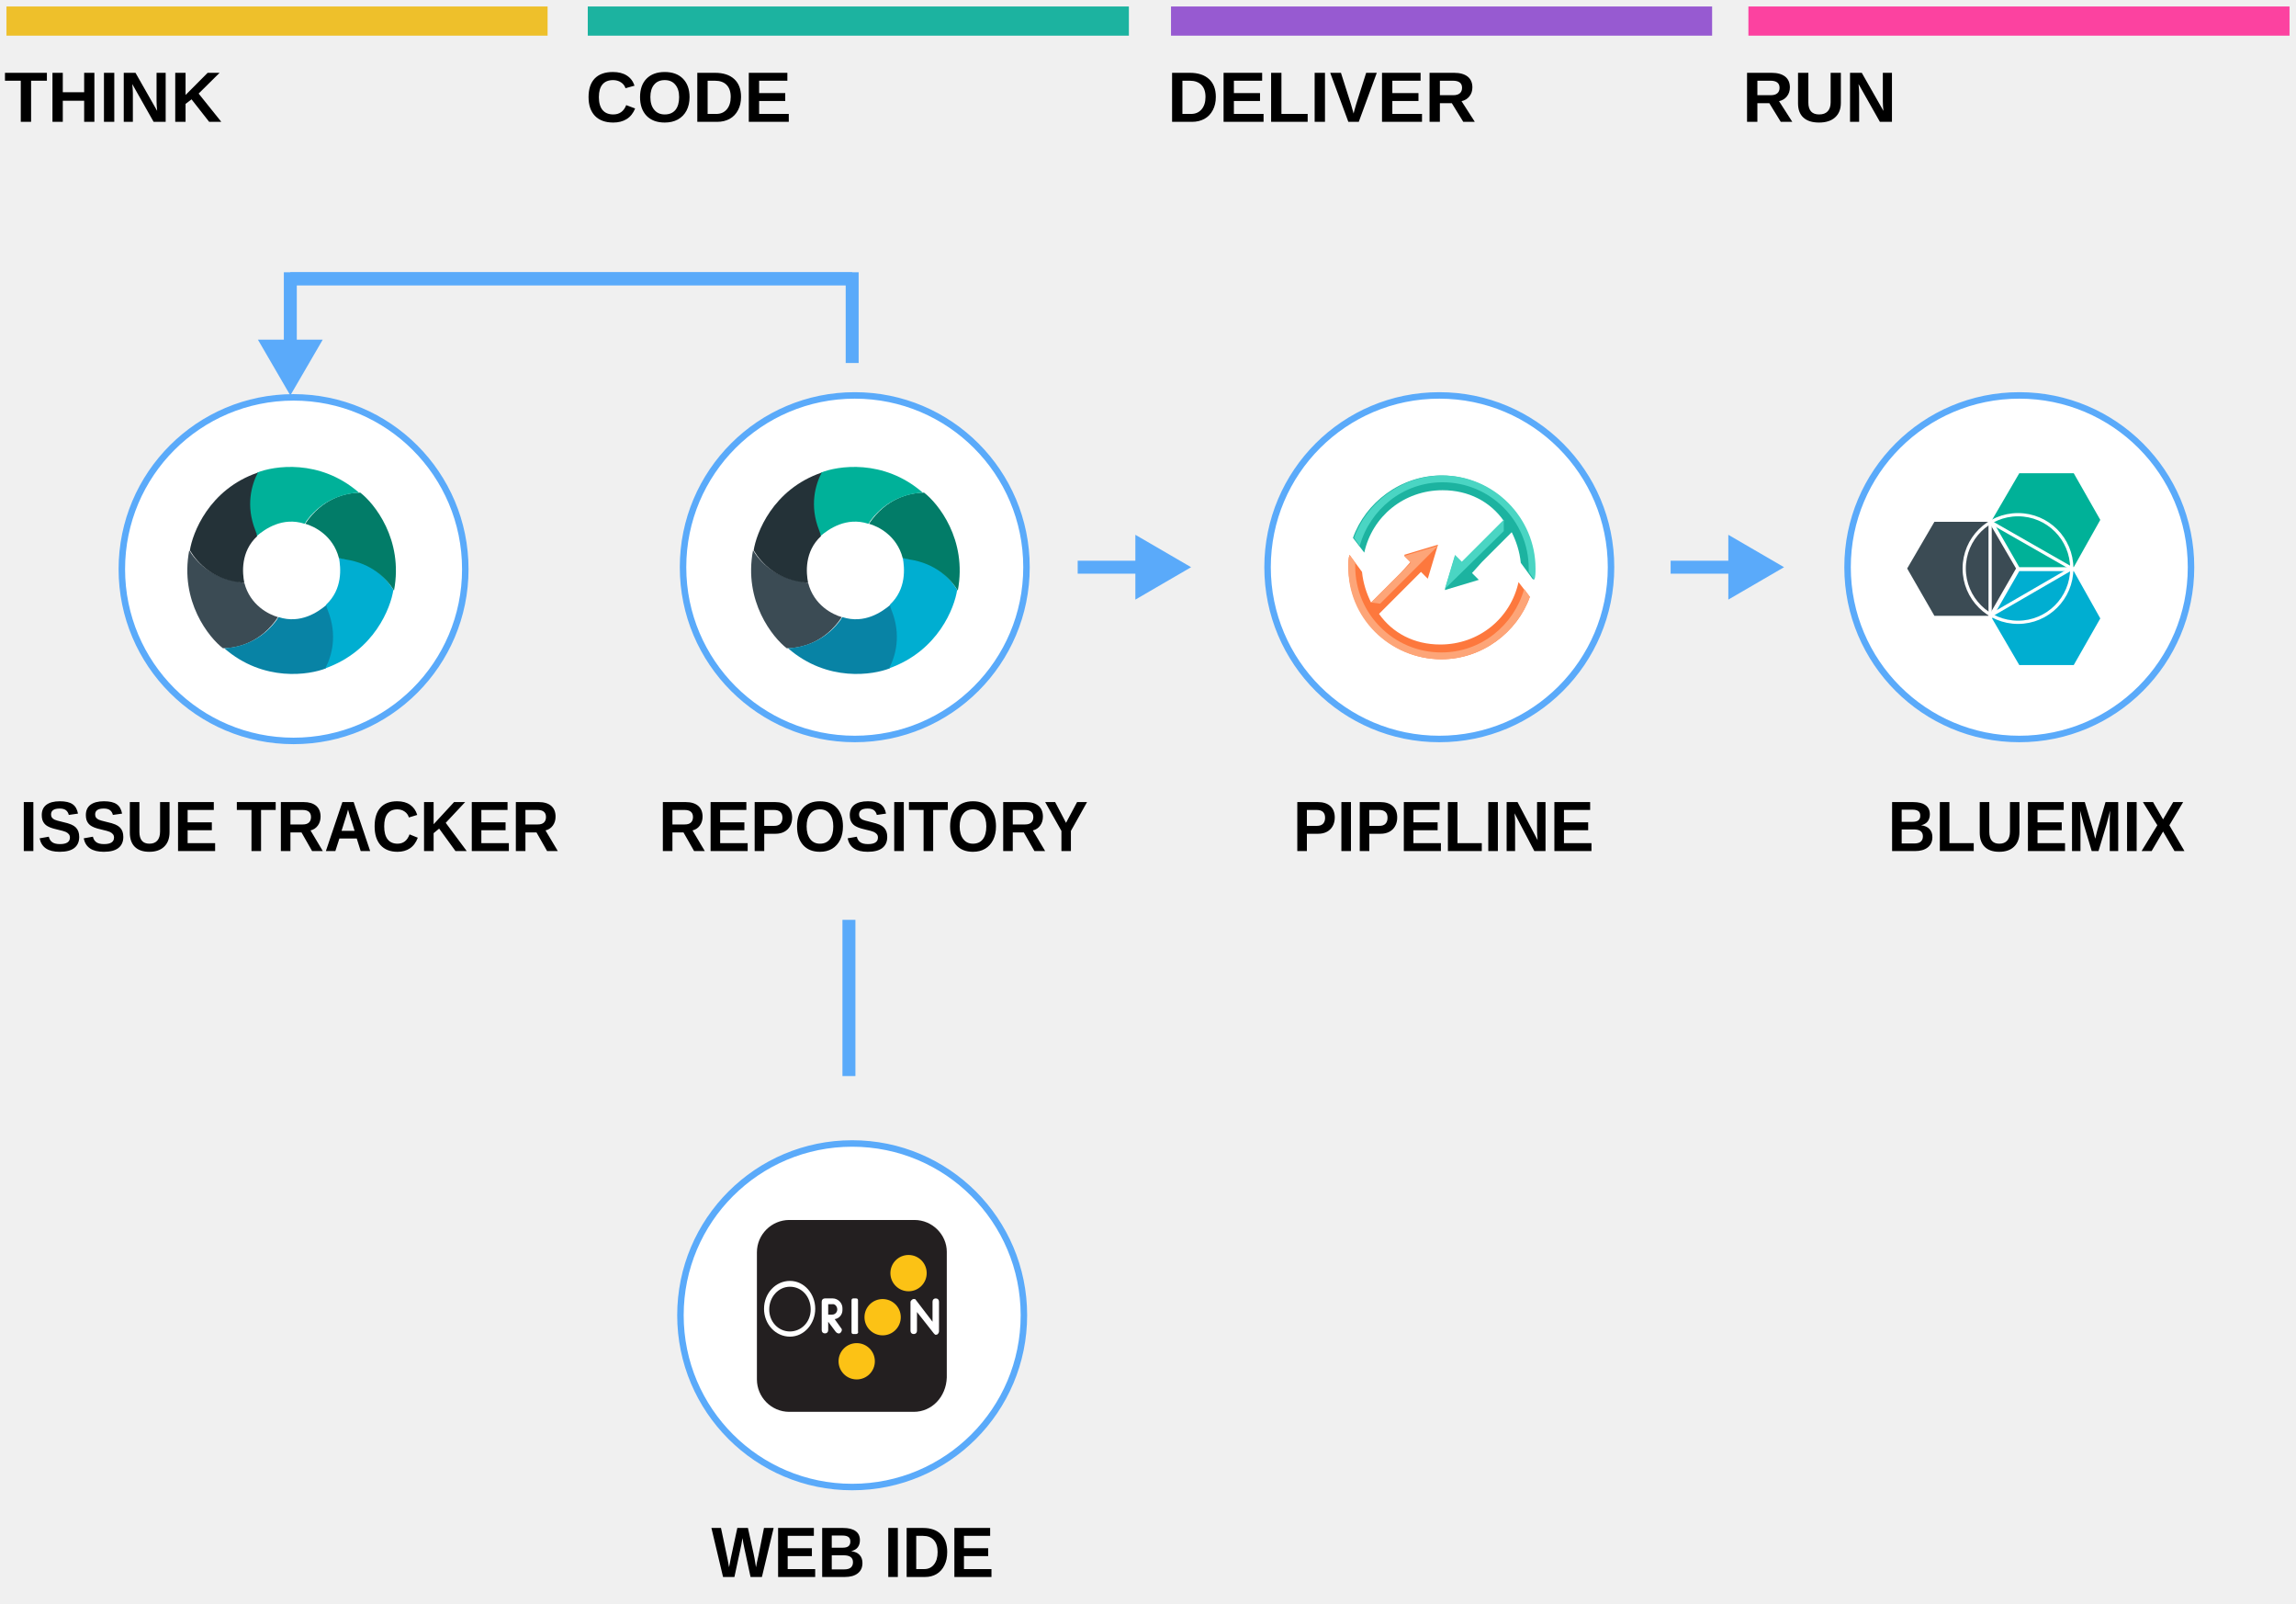
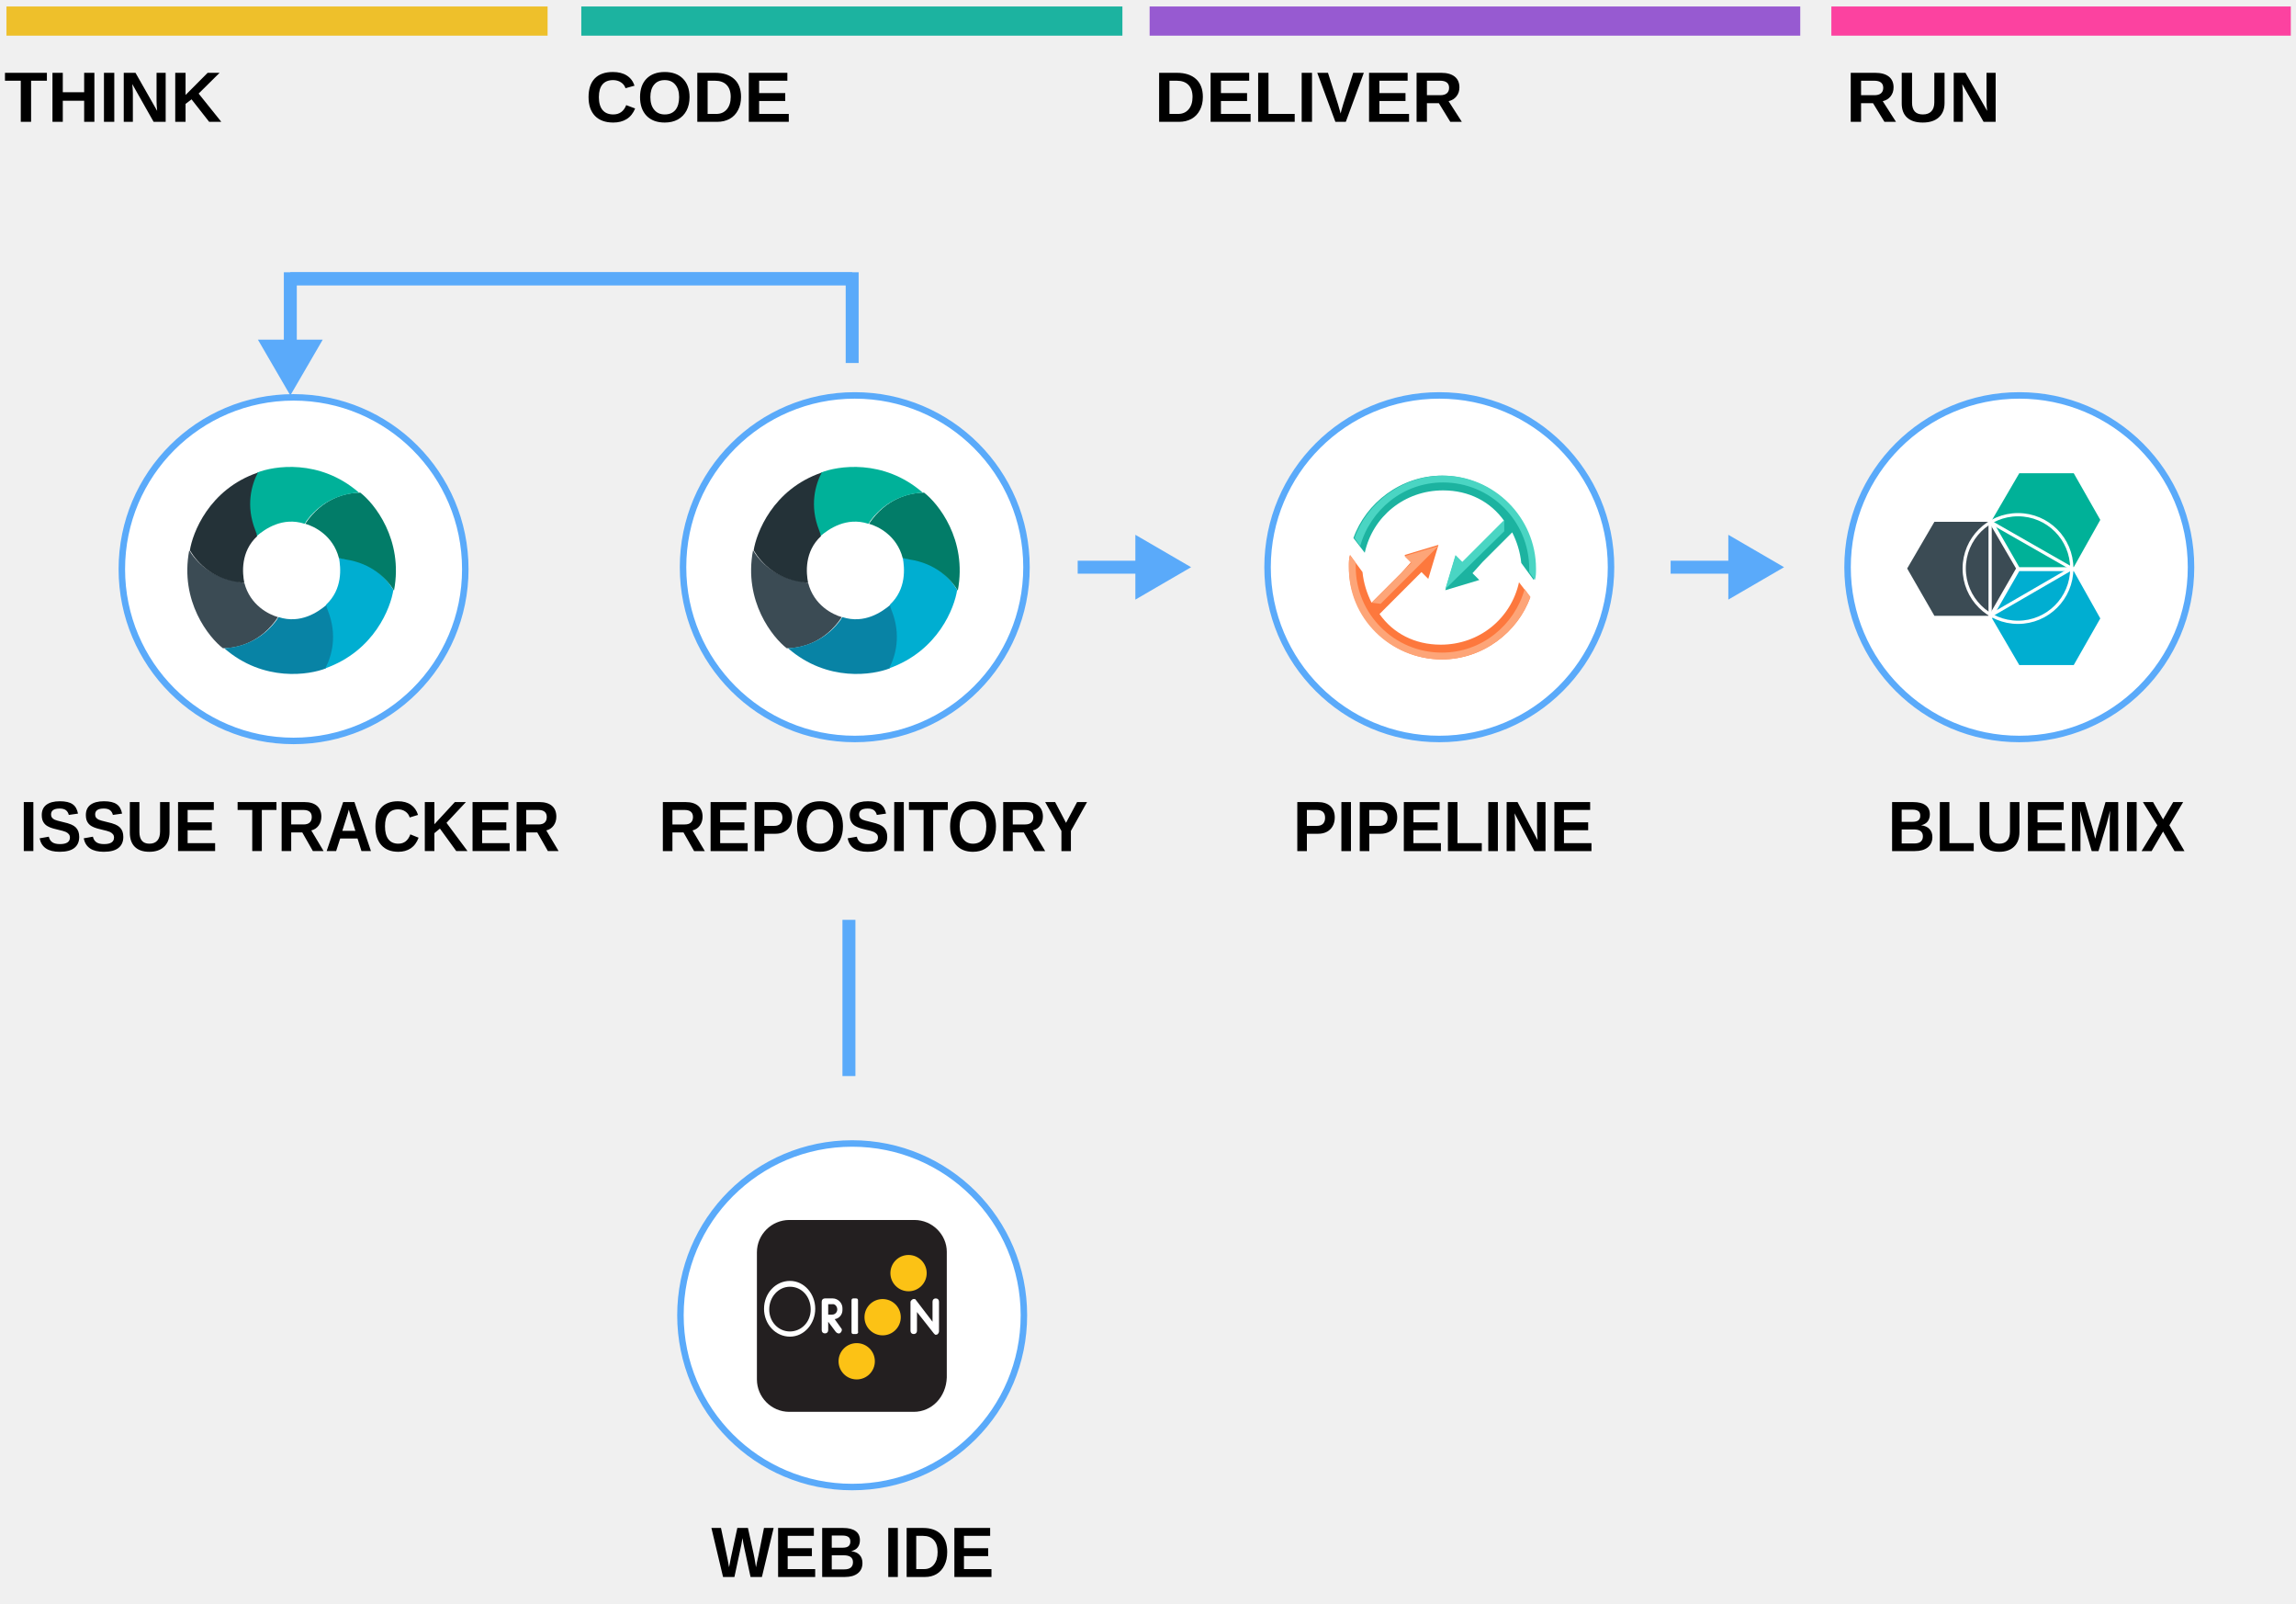
- <svg xmlns="http://www.w3.org/2000/svg" version="1.1" id="Layer_1" x="0px" y="0px" viewBox="-259 550 354.3 247.4" style="enable-background:new -259 550 354.3 247.4;" xml:space="preserve">
+ <svg xmlns="http://www.w3.org/2000/svg" version="1.1" id="Layer_1" x="0px" y="0px" viewBox="-387 811.6 354.3 247.4" style="enable-background:new -387 811.6 354.3 247.4;" xml:space="preserve">
  <style type="text/css">
	.st0{fill:none;}
	.st1{fill:#FFFFFF;stroke:#5AAAFA;stroke-miterlimit:10;}
	.st2{fill:#EEC02B;}
	.st3{fill:#1CB3A0;}
	.st4{fill:#975AD1;}
	.st5{fill:#FC42A0;}
	.st6{fill:none;stroke:#5AAAFA;stroke-width:2;stroke-miterlimit:10;}
	.st7{fill:#5AAAFA;}
	.st8{fill:#FD783D;}
	.st9{fill:#FDA578;}
	.st10{fill:#4AD5C3;}
	.st11{fill:#231F20;}
	.st12{fill:#FCC215;}
	.st13{fill:#FFFFFF;}
	.st14{fill:#00B198;}
	.st15{fill:#00AED1;}
	.st16{fill:#3B4B54;}
	.st17{fill:none;stroke:#FFFFFF;stroke-width:0.5;stroke-miterlimit:10;}
- 	.st18{font-family:'Arial'; font-weight:bold;}
- 	.st19{font-size:11px;}
- 	.st20{fill:#0883A5;}
- 	.st21{fill:#027C68;}
- 	.st22{fill:#00B199;}
- 	.st23{fill:#243238;}
+ 	.st18{enable-background:new    ;}
+ 	.st19{font-family:'Arial'; font-weight:bold;}
+ 	.st20{font-size:11px;}
+ 	.st21{fill:#0883A5;}
+ 	.st22{fill:#027C68;}
+ 	.st23{fill:#00B199;}
+ 	.st24{fill:#243238;}
</style>
  <g>
-     <rect id="canvas_background" x="-259" y="550" class="st0" width="354.3" height="245.5" />
+     <rect id="canvas_background" x="-389.9" y="811.6" class="st0" width="360" height="245.5" />
  </g>
-   <circle id="svg_1" class="st1" cx="-127.1" cy="637.5" r="26.5" />
-   <circle id="svg_2" class="st1" cx="-213.7" cy="637.8" r="26.5" />
-   <rect id="svg_3" x="-258" y="551" class="st2" width="83.5" height="4.5" />
-   <rect id="svg_4" x="-168.3" y="551" class="st3" width="83.5" height="4.5" />
-   <rect id="svg_5" x="-78.3" y="551" class="st4" width="83.5" height="4.5" />
-   <rect id="svg_6" x="10.8" y="551" class="st5" width="83.5" height="4.5" />
-   <circle id="svg_7" class="st1" cx="-36.9" cy="637.5" r="26.5" />
-   <circle id="svg_8" class="st1" cx="52.6" cy="637.5" r="26.5" />
-   <line id="svg_9" class="st6" x1="-214.2" y1="593" x2="-127.5" y2="593" />
+   <circle id="svg_1" class="st1" cx="-255.1" cy="899.1" r="26.5" />
+   <circle id="svg_2" class="st1" cx="-341.7" cy="899.4" r="26.5" />
+   <rect id="svg_3" x="-386" y="812.6" class="st2" width="83.5" height="4.5" />
+   <rect id="svg_4" x="-297.3" y="812.6" class="st3" width="83.5" height="4.5" />
+   <rect id="svg_5" x="-209.6" y="812.6" class="st4" width="100.4" height="4.5" />
+   <rect id="svg_6" x="-104.4" y="812.6" class="st5" width="70.9" height="4.5" />
+   <circle id="svg_7" class="st1" cx="-164.9" cy="899.1" r="26.5" />
+   <circle id="svg_8" class="st1" cx="-75.4" cy="899.1" r="26.5" />
+   <line id="svg_9" class="st6" x1="-342.2" y1="854.6" x2="-255.5" y2="854.6" />
  <g id="svg_11">
-     <polyline id="svg_12" class="st6" points="-214.2,603.8 -214.2,593 -127.5,593 -127.5,606  " />
+     <polyline id="svg_12" class="st6" points="-342.2,865.4 -342.2,854.6 -255.5,854.6 -255.5,867.6  " />
    <g id="svg_13">
-       <polygon id="svg_14" class="st7" points="-209.2,602.4 -214.2,611 -219.2,602.4   " />
+       <polygon id="svg_14" class="st7" points="-337.2,864 -342.2,872.6 -347.2,864   " />
    </g>
  </g>
  <g id="svg_16">
    <g id="svg_17">
-       <line id="svg_18" class="st6" x1="-82.4" y1="637.5" x2="-92.7" y2="637.5" />
+       <line id="svg_18" class="st6" x1="-210.4" y1="899.1" x2="-220.7" y2="899.1" />
      <g id="svg_19">
-         <polygon id="svg_20" class="st7" points="-83.8,632.5 -75.2,637.5 -83.8,642.5    " />
+         <polygon id="svg_20" class="st7" points="-211.8,894.1 -203.2,899.1 -211.8,904.1    " />
      </g>
    </g>
  </g>
  <g id="svg_21">
    <g id="svg_22">
-       <line id="svg_23" class="st6" x1="9.1" y1="637.5" x2="-1.2" y2="637.5" />
+       <line id="svg_23" class="st6" x1="-118.9" y1="899.1" x2="-129.2" y2="899.1" />
      <g id="svg_24">
-         <polygon id="svg_25" class="st7" points="7.7,632.5 16.3,637.5 7.7,642.5    " />
+         <polygon id="svg_25" class="st7" points="-120.3,894.1 -111.7,899.1 -120.3,904.1    " />
      </g>
    </g>
  </g>
-   <circle id="svg_26" class="st1" cx="-127.5" cy="752.9" r="26.5" />
+   <circle id="svg_26" class="st1" cx="-255.5" cy="1014.5" r="26.5" />
  <g id="svg_112">
    <g id="g3-2" transform="scale(1.75) ">
      <g id="svg_113">
-         <path id="svg_114" class="st8" d="M-14.1,365.6c-0.7,3.2-3.5,5.5-6.9,5.5c-2.3,0-4.2-1-5.4-2.7l3.7-3.7l0.4,0.4l-0.4-0.4l0,0     l0.6,0.6l0.9-3l-3,0.9l0.6,0.6l-0.9,1l-2.6,2.6c-0.4-0.8-0.7-1.7-0.8-2.7l-1.1-1.5c-0.1,0.3-0.1,0.6-0.1,1c0,4.5,3.7,8.2,8.2,8.2     c3.6,0,6.7-2.4,7.8-5.5L-14.1,365.6L-14.1,365.6z" />
-         <polyline id="svg_115" class="st9" points="-27.1,367.4 -23.6,363.9 -24.2,363.3 -21.2,362.4 -26.3,367.5    " />
+         <path id="svg_114" class="st8" d="M-87.2,515.1c-0.7,3.2-3.5,5.5-6.9,5.5c-2.3,0-4.2-1-5.4-2.7l3.7-3.7l0.4,0.4l-0.4-0.4l0,0     l0.6,0.6l0.9-3l-3,0.9l0.6,0.6l-0.9,1l-2.6,2.6c-0.4-0.8-0.7-1.7-0.8-2.7l-1.1-1.5c-0.1,0.3-0.1,0.6-0.1,1c0,4.5,3.7,8.2,8.2,8.2     c3.6,0,6.7-2.4,7.8-5.5L-87.2,515.1L-87.2,515.1z" />
+         <polyline id="svg_115" class="st9" points="-100.2,516.9 -96.7,513.4 -97.3,512.8 -94.3,511.9 -99.4,517    " />
      </g>
      <g id="svg_116">
-         <path id="svg_117" class="st9" d="M-20.9,372.4c3.6,0,6.7-2.4,7.8-5.5l-0.5-0.7c-0.9,3.2-3.8,5.6-7.3,5.6c-4.2,0-7.6-3.4-7.6-7.6     c0-0.1,0-0.2,0-0.3l-0.5-0.7c-0.1,0.3-0.1,0.6-0.1,1C-29.2,368.7-25.5,372.4-20.9,372.4z" />
-         <line id="svg_118" class="st0" x1="-27.1" y1="367.4" x2="-26.4" y2="367.8" />
+         <path id="svg_117" class="st9" d="M-94,521.9c3.6,0,6.7-2.4,7.8-5.5l-0.5-0.7c-0.9,3.2-3.8,5.6-7.3,5.6c-4.2,0-7.6-3.4-7.6-7.6     c0-0.1,0-0.2,0-0.3l-0.5-0.7c-0.1,0.3-0.1,0.6-0.1,1C-102.3,518.2-98.6,521.9-94,521.9z" />
+         <line id="svg_118" class="st0" x1="-100.2" y1="516.9" x2="-99.5" y2="517.3" />
      </g>
    </g>
    <g id="g3-2_1_" transform="scale(1.75) ">
      <g id="svg_119">
-         <path id="svg_120" class="st3" d="M-27.7,363c0.7-3.2,3.5-5.5,6.9-5.5c2.3,0,4.2,1,5.4,2.7l-3.7,3.7l-0.4-0.4l0.4,0.4l0,0     l-0.6-0.6l-0.9,3l3-0.9l-0.6-0.6l0.9-1l2.6-2.6c0.4,0.8,0.7,1.7,0.8,2.7l1.1,1.5c0.1-0.3,0.1-0.6,0.1-1c0-4.5-3.7-8.2-8.2-8.2     c-3.6,0-6.7,2.4-7.8,5.5L-27.7,363L-27.7,363z" />
-         <polyline id="svg_121" class="st10" points="-15.4,360.1 -19.1,363.8 -19.7,363.2 -20.6,366.2 -15.4,361.1    " />
+         <path id="svg_120" class="st3" d="M-100.8,512.5c0.7-3.2,3.5-5.5,6.9-5.5c2.3,0,4.2,1,5.4,2.7l-3.7,3.7l-0.4-0.4l0.4,0.4l0,0     l-0.6-0.6l-0.9,3l3-0.9l-0.6-0.6l0.9-1l2.6-2.6c0.4,0.8,0.7,1.7,0.8,2.7l1.1,1.5c0.1-0.3,0.1-0.6,0.1-1c0-4.5-3.7-8.2-8.2-8.2     c-3.6,0-6.7,2.4-7.8,5.5L-100.8,512.5L-100.8,512.5z" />
+         <polyline id="svg_121" class="st10" points="-88.5,509.6 -92.2,513.3 -92.8,512.7 -93.7,515.7 -88.5,510.6    " />
      </g>
      <g id="svg_122">
-         <path id="svg_123" class="st10" d="M-20.8,356.2c-3.6,0-6.7,2.4-7.8,5.5l0.5,0.7c0.9-3.2,3.8-5.6,7.3-5.6c4.2,0,7.6,3.4,7.6,7.6     c0,0.1,0,0.2,0,0.3l0.5,0.7c0.1-0.3,0.1-0.6,0.1-1C-12.6,359.9-16.3,356.2-20.8,356.2L-20.8,356.2z" />
-         <line id="svg_124" class="st0" x1="-14.7" y1="361.1" x2="-15.3" y2="360.8" />
+         <path id="svg_123" class="st10" d="M-93.9,505.7c-3.6,0-6.7,2.4-7.8,5.5l0.5,0.7c0.9-3.2,3.8-5.6,7.3-5.6c4.2,0,7.6,3.4,7.6,7.6     c0,0.1,0,0.2,0,0.3l0.5,0.7c0.1-0.3,0.1-0.6,0.1-1C-85.7,509.4-89.4,505.7-93.9,505.7L-93.9,505.7z" />
+         <line id="svg_124" class="st0" x1="-87.8" y1="510.6" x2="-88.4" y2="510.3" />
      </g>
    </g>
  </g>
-   <path id="XMLID_17_" class="st11" d="M-118,767.8h-19.2c-2.8,0-5-2.3-5-5v-19.6c0-2.8,2.3-5,5-5h19.3c2.8,0,5,2.3,5,4.9v19.4  C-113,765.5-115.2,767.8-118,767.8L-118,767.8z" />
-   <circle id="XMLID_16_" class="st12" cx="-118.8" cy="746.4" r="2.8" />
-   <circle id="XMLID_15_" class="st12" cx="-122.8" cy="753.2" r="2.8" />
-   <circle id="XMLID_14_" class="st12" cx="-126.8" cy="760" r="2.8" />
-   <path id="XMLID_13_" class="st13" d="M-126.9,755.8h-0.4c-0.2,0-0.3-0.1-0.3-0.3v-4.9c0-0.2,0.1-0.3,0.3-0.3h0.4  c0.2,0,0.3,0.1,0.3,0.3v4.8C-126.5,755.6-126.7,755.8-126.9,755.8z" />
-   <path id="XMLID_3_" class="st13" d="M-114.6,750.3L-114.6,750.3c-0.3,0-0.5,0.2-0.5,0.5v3.1l-2.6-3.4l0,0l-0.1-0.1l0,0h-0.1h-0.1  l0,0l0,0h-0.1l0,0c-0.2,0.1-0.3,0.2-0.4,0.4c0,0,0,0,0,0.1l0,0v4.4c0,0.3,0.2,0.5,0.5,0.5l0,0c0.3,0,0.5-0.2,0.5-0.5v-2.9l2.6,3.3  c0.1,0.1,0.1,0.1,0.2,0.2l0,0h0.1l0,0l0,0h0.1l0,0c0.2,0,0.4-0.3,0.4-0.5v-4.6C-114.1,750.5-114.3,750.3-114.6,750.3L-114.6,750.3z" />
-   <path id="XMLID_9_" class="st13" d="M-137.1,747.6c-2.2,0-4,1.9-4,4.3c0,2.4,1.8,4.3,4,4.3c2.2,0,3.9-2,3.9-4.3  C-133.2,749.6-134.9,747.6-137.1,747.6z M-137.1,755.4c-1.8,0-3.2-1.5-3.2-3.4s1.4-3.5,3.2-3.5c1.8,0,3.2,1.5,3.2,3.5  S-135.4,755.4-137.1,755.4z" />
-   <path id="XMLID_8_" class="st13" d="M-129,752.1v-0.3c0-0.8-0.7-1.5-1.5-1.5h-0.1h-1.1l0,0c-0.3,0-0.5,0.2-0.5,0.5v4.4  c0,0.3,0.2,0.5,0.5,0.5l0,0c0.3,0,0.5-0.2,0.5-0.5v-1.3l1.2,1.6c0.2,0.2,0.5,0.3,0.7,0.1l0,0c0.2-0.2,0.3-0.5,0.1-0.7l-1-1.4  C-129.5,753.4-129,752.8-129,752.1L-129,752.1z M-129.8,752c0,0.4-0.3,0.8-0.8,0.8h-0.6l0,0v-1.6h0.6  C-130.2,751.1-129.8,751.5-129.8,752L-129.8,752z" />
+   <path id="XMLID_17_" class="st11" d="M-246,1029.4h-19.2c-2.8,0-5-2.3-5-5v-19.6c0-2.8,2.3-5,5-5h19.3c2.8,0,5,2.3,5,4.9v19.4  C-241,1027.1-243.2,1029.4-246,1029.4L-246,1029.4z" />
+   <circle id="XMLID_16_" class="st12" cx="-246.8" cy="1008" r="2.8" />
+   <circle id="XMLID_15_" class="st12" cx="-250.8" cy="1014.8" r="2.8" />
+   <circle id="XMLID_14_" class="st12" cx="-254.8" cy="1021.6" r="2.8" />
+   <path id="XMLID_13_" class="st13" d="M-254.9,1017.4h-0.4c-0.2,0-0.3-0.1-0.3-0.3v-4.9c0-0.2,0.1-0.3,0.3-0.3h0.4  c0.2,0,0.3,0.1,0.3,0.3v4.8C-254.5,1017.2-254.7,1017.4-254.9,1017.4z" />
+   <path id="XMLID_3_" class="st13" d="M-242.6,1011.9L-242.6,1011.9c-0.3,0-0.5,0.2-0.5,0.5v3.1l-2.6-3.4l0,0l-0.1-0.1l0,0h-0.1h-0.1  l0,0l0,0h-0.1l0,0c-0.2,0.1-0.3,0.2-0.4,0.4c0,0,0,0,0,0.1l0,0v4.4c0,0.3,0.2,0.5,0.5,0.5l0,0c0.3,0,0.5-0.2,0.5-0.5v-2.9l2.6,3.3  c0.1,0.1,0.1,0.1,0.2,0.2l0,0h0.1l0,0l0,0h0.1l0,0c0.2,0,0.4-0.3,0.4-0.5v-4.6C-242.1,1012.1-242.3,1011.9-242.6,1011.9  L-242.6,1011.9z" />
+   <path id="XMLID_9_" class="st13" d="M-265.1,1009.2c-2.2,0-4,1.9-4,4.3c0,2.4,1.8,4.3,4,4.3s3.9-2,3.9-4.3  S-262.9,1009.2-265.1,1009.2z M-265.1,1017c-1.8,0-3.2-1.5-3.2-3.4s1.4-3.5,3.2-3.5s3.2,1.5,3.2,3.5S-263.4,1017-265.1,1017z" />
+   <path id="XMLID_8_" class="st13" d="M-257,1013.7v-0.3c0-0.8-0.7-1.5-1.5-1.5h-0.1h-1.1l0,0c-0.3,0-0.5,0.2-0.5,0.5v4.4  c0,0.3,0.2,0.5,0.5,0.5l0,0c0.3,0,0.5-0.2,0.5-0.5v-1.3l1.2,1.6c0.2,0.2,0.5,0.3,0.7,0.1l0,0c0.2-0.2,0.3-0.5,0.1-0.7l-1-1.4  C-257.5,1015-257,1014.4-257,1013.7L-257,1013.7z M-257.8,1013.6c0,0.4-0.3,0.8-0.8,0.8h-0.6l0,0v-1.6h0.6  C-258.2,1012.7-257.8,1013.1-257.8,1013.6L-257.8,1013.6z" />
  <g id="svg_125">
-     <path id="svg_126" class="st0" d="M85.6,637.5" />
+     <path id="svg_126" class="st0" d="M-42.4,899.1" />
  </g>
-   <polygon id="svg_127" class="st14" points="52.6,637.5 48.4,630.2 52.6,623 61,623 65.1,630.2 61,637.5 " />
-   <polygon id="svg_128" class="st15" points="52.6,652.6 48.4,645.4 52.6,638.1 61,638.1 65.1,645.4 61,652.6 " />
-   <polygon id="svg_129" class="st16" points="39.5,645 35.3,637.7 39.5,630.5 47.9,630.5 52.1,637.7 47.9,645 " />
-   <circle id="svg_130" class="st17" cx="52.4" cy="637.7" r="8.3" />
-   <polygon id="svg_131" class="st17" points="48.1,630.5 48.1,645 60.7,637.7 " />
-   <text id="headerSVG.issueTracker" transform="matrix(0.9271 0 0 1 -256.0107 681.2939)" textLength="90" lengthAdjust="spacingAndGlyphs" class="st18 st19">ISSUE TRACKER</text>
-   <text id="headerSVG.think" transform="matrix(1 0 0 1 -258.3569 568.7954)" class="st18 st19">THINK</text>
-   <text id="headerSVG.code" transform="matrix(1 0 0 1 -168.6323 568.7954)" class="st18 st19">CODE</text>
-   <text id="headerSVG.deliver" transform="matrix(1 0 0 1 -78.8682 568.7954)" textLength="56" lengthAdjust="spacingAndGlyphs" class="st18 st19">DELIVER</text>
-   <text id="headerSVG.run" transform="matrix(1 0 0 1 9.8564 568.7954)" class="st18 st19">RUN</text>
-   <text id="headerSVG.repository" transform="matrix(0.9271 0 0 1 -157.3945 681.2939)" class="st18 st19">REPOSITORY</text>
-   <text id="headerSVG.pipeline" transform="matrix(0.9271 0 0 1 -59.4912 681.2939)" class="st18 st19">PIPELINE</text>
-   <text id="headerSVG.bluemix" transform="matrix(0.9271 0 0 1 32.293 681.2939)" class="st18 st19">BLUEMIX</text>
-   <text id="headerSVG.webIde" transform="matrix(0.9271 0 0 1 -149.2354 793.2744)" class="st18 st19">WEB IDE</text>
-   <line id="svg_15" class="st6" x1="-128" y1="716" x2="-128" y2="691.9" />
+   <polygon id="svg_127" class="st14" points="-75.4,899.1 -79.6,891.8 -75.4,884.6 -67,884.6 -62.9,891.8 -67,899.1 " />
+   <polygon id="svg_128" class="st15" points="-75.4,914.2 -79.6,907 -75.4,899.7 -67,899.7 -62.9,907 -67,914.2 " />
+   <polygon id="svg_129" class="st16" points="-88.5,906.6 -92.7,899.3 -88.5,892.1 -80.1,892.1 -75.9,899.3 -80.1,906.6 " />
+   <circle id="svg_130" class="st17" cx="-75.6" cy="899.3" r="8.3" />
+   <polygon id="svg_131" class="st17" points="-79.9,892.1 -79.9,906.6 -67.3,899.3 " />
+   <rect x="-384" y="933.5" class="st0" width="83.4" height="13.6" />
+   <text id="headerSVG.issueTracker" transform="matrix(0.9271 0 0 1 -384.0108 942.8929)" class="st18">
+     <tspan x="0" y="0" class="st19 st20">ISSUE</tspan>
+     <tspan x="33" y="0" class="st19 st20"> </tspan>
+     <tspan x="36.2" y="0" class="st19 st20">TRACKER</tspan>
+   </text>
+   <text id="headerSVG.think" transform="matrix(1 0 0 1 -386.3569 830.3954)" class="st19 st20">THINK</text>
+   <text id="headerSVG.code" transform="matrix(1 0 0 1 -296.6323 830.3954)" class="st19 st20">CODE</text>
+   <text id="headerSVG.deliver" transform="matrix(1 0 0 1 -208.8682 830.3954)" class="st19 st20">DELIVER</text>
+   <text id="headerSVG.run" transform="matrix(1 0 0 1 -102.1436 830.3954)" class="st19 st20">RUN</text>
+   <text id="headerSVG.repository" transform="matrix(0.9271 0 0 1 -285.3945 942.8939)" class="st19 st20">REPOSITORY</text>
+   <text id="headerSVG.pipeline" transform="matrix(0.9271 0 0 1 -187.4912 942.8939)" class="st19 st20">PIPELINE</text>
+   <text id="headerSVG.bluemix" transform="matrix(0.9271 0 0 1 -95.707 942.8939)" class="st19 st20">BLUEMIX</text>
+   <text id="headerSVG.webIde" transform="matrix(0.9271 0 0 1 -277.2354 1054.874)" class="st19 st20">WEB IDE</text>
+   <line id="svg_15" class="st6" x1="-256" y1="977.6" x2="-256" y2="953.5" />
  <g>
-     <path class="st0" d="M-221.5,639.7c-6-7.3,1.1-17,2.3-17" />
-     <path class="st16" d="M-221.3,639.9c-0.1,0-0.3,0-0.4-0.1c-0.1,0-0.3,0-0.6-0.1c-4.1-0.6-6.4-3-7.5-4.8c-1.5,7.9,3.1,13.5,5.2,15.1   c2.3,0,5.9-0.9,8.5-4.8C-217.5,644.8-220.4,643.4-221.3,639.9z" />
-     <path class="st20" d="M-216,645.2c-0.1,0.1-0.2,0.2-0.2,0.3c-0.1,0.1-0.2,0.3-0.3,0.4c-2.5,3.2-5.8,4-7.9,4.1   c6.1,5.3,13.2,4.1,15.7,3.1c1.1-2,2.2-5.6,0.1-9.8C-209.9,644.4-212.6,646.3-216,645.2z" />
-     <path class="st15" d="M-208.7,643.3c0.1,0.1,0.1,0.2,0.1,0.4c0.1,0.1,0.1,0.3,0.2,0.5c1.5,3.8,0.6,7-0.4,8.9   c7.6-2.7,10.1-9.4,10.5-12.1c-1.2-2-3.7-4.7-8.4-5C-206.4,637.6-206.1,640.9-208.7,643.3z" />
-     <path class="st21" d="M-206.7,636.1c0.1,0,0.3,0,0.4,0.1c0.1,0,0.3,0,0.6,0.1c4.1,0.6,6.4,3,7.5,4.8c1.5-7.9-3.1-13.5-5.2-15.1   c-2.3,0-5.9,0.9-8.5,4.8C-210.5,631.2-207.6,632.6-206.7,636.1z" />
-     <path class="st22" d="M-212,630.8c0.1-0.1,0.2-0.2,0.2-0.3c0.1-0.1,0.2-0.3,0.3-0.4c2.5-3.2,5.8-4,7.9-4.1   c-6.1-5.3-13.2-4.1-15.7-3.1c-1.1,2-2.2,5.6-0.1,9.8C-218.1,631.6-215.4,629.7-212,630.8z" />
-     <path class="st23" d="M-219.3,632.7c-0.1-0.1-0.1-0.2-0.1-0.4c-0.1-0.1-0.1-0.3-0.2-0.5c-1.5-3.8-0.6-7,0.4-8.9   c-7.6,2.6-10.1,9.4-10.5,12c1.2,2,3.7,4.7,8.4,5C-221.6,638.4-221.9,635.1-219.3,632.7z" />
+     <path class="st0" d="M-349.5,901.3c-6-7.3,1.1-17,2.3-17" />
+     <path class="st16" d="M-349.3,901.5c-0.1,0-0.3,0-0.4-0.1c-0.1,0-0.3,0-0.6-0.1c-4.1-0.6-6.4-3-7.5-4.8c-1.5,7.9,3.1,13.5,5.2,15.1   c2.3,0,5.9-0.9,8.5-4.8C-345.5,906.4-348.4,905-349.3,901.5z" />
+     <path class="st21" d="M-344,906.8c-0.1,0.1-0.2,0.2-0.2,0.3c-0.1,0.1-0.2,0.3-0.3,0.4c-2.5,3.2-5.8,4-7.9,4.1   c6.1,5.3,13.2,4.1,15.7,3.1c1.1-2,2.2-5.6,0.1-9.8C-337.9,906-340.6,907.9-344,906.8z" />
+     <path class="st15" d="M-336.7,904.9c0.1,0.1,0.1,0.2,0.1,0.4c0.1,0.1,0.1,0.3,0.2,0.5c1.5,3.8,0.6,7-0.4,8.9   c7.6-2.7,10.1-9.4,10.5-12.1c-1.2-2-3.7-4.7-8.4-5C-334.4,899.2-334.1,902.5-336.7,904.9z" />
+     <path class="st22" d="M-334.7,897.7c0.1,0,0.3,0,0.4,0.1c0.1,0,0.3,0,0.6,0.1c4.1,0.6,6.4,3,7.5,4.8c1.5-7.9-3.1-13.5-5.2-15.1   c-2.3,0-5.9,0.9-8.5,4.8C-338.5,892.8-335.6,894.2-334.7,897.7z" />
+     <path class="st23" d="M-340,892.4c0.1-0.1,0.2-0.2,0.2-0.3c0.1-0.1,0.2-0.3,0.3-0.4c2.5-3.2,5.8-4,7.9-4.1   c-6.1-5.3-13.2-4.1-15.7-3.1c-1.1,2-2.2,5.6-0.1,9.8C-346.1,893.2-343.4,891.3-340,892.4z" />
+     <path class="st24" d="M-347.3,894.3c-0.1-0.1-0.1-0.2-0.1-0.4c-0.1-0.1-0.1-0.3-0.2-0.5c-1.5-3.8-0.6-7,0.4-8.9   c-7.6,2.6-10.1,9.4-10.5,12c1.2,2,3.7,4.7,8.4,5C-349.6,900-349.9,896.7-347.3,894.3z" />
  </g>
  <g>
-     <path class="st0" d="M-134.5,639.7c-6-7.3,1.1-17,2.3-17" />
-     <path class="st16" d="M-134.3,639.9c-0.1,0-0.3,0-0.4-0.1c-0.1,0-0.3,0-0.6-0.1c-4.1-0.6-6.4-3-7.5-4.8c-1.5,7.9,3.1,13.5,5.2,15.1   c2.3,0,5.9-0.9,8.5-4.8C-130.5,644.8-133.4,643.4-134.3,639.9z" />
-     <path class="st20" d="M-129,645.2c-0.1,0.1-0.2,0.2-0.2,0.3c-0.1,0.1-0.2,0.3-0.3,0.4c-2.5,3.2-5.8,4-7.9,4.1   c6.1,5.3,13.2,4.1,15.7,3.1c1.1-2,2.2-5.6,0.1-9.8C-122.9,644.4-125.6,646.3-129,645.2z" />
-     <path class="st15" d="M-121.7,643.3c0.1,0.1,0.1,0.2,0.1,0.4c0.1,0.1,0.1,0.3,0.2,0.5c1.5,3.8,0.6,7-0.4,8.9   c7.6-2.7,10.1-9.4,10.5-12.1c-1.2-2-3.7-4.7-8.4-5C-119.4,637.6-119.1,640.9-121.7,643.3z" />
-     <path class="st21" d="M-119.7,636.1c0.1,0,0.3,0,0.4,0.1c0.1,0,0.3,0,0.6,0.1c4.1,0.6,6.4,3,7.5,4.8c1.5-7.9-3.1-13.5-5.2-15.1   c-2.3,0-5.9,0.9-8.5,4.8C-123.5,631.2-120.6,632.6-119.7,636.1z" />
-     <path class="st22" d="M-125,630.8c0.1-0.1,0.2-0.2,0.2-0.3c0.1-0.1,0.2-0.3,0.3-0.4c2.5-3.2,5.8-4,7.9-4.1   c-6.1-5.3-13.2-4.1-15.7-3.1c-1.1,2-2.2,5.6-0.1,9.8C-131.1,631.6-128.4,629.7-125,630.8z" />
-     <path class="st23" d="M-132.3,632.7c-0.1-0.1-0.1-0.2-0.1-0.4c-0.1-0.1-0.1-0.3-0.2-0.5c-1.5-3.8-0.6-7,0.4-8.9   c-7.6,2.6-10.1,9.4-10.5,12c1.2,2,3.7,4.7,8.4,5C-134.6,638.4-134.9,635.1-132.3,632.7z" />
+     <path class="st0" d="M-262.5,901.3c-6-7.3,1.1-17,2.3-17" />
+     <path class="st16" d="M-262.3,901.5c-0.1,0-0.3,0-0.4-0.1c-0.1,0-0.3,0-0.6-0.1c-4.1-0.6-6.4-3-7.5-4.8c-1.5,7.9,3.1,13.5,5.2,15.1   c2.3,0,5.9-0.9,8.5-4.8C-258.5,906.4-261.4,905-262.3,901.5z" />
+     <path class="st21" d="M-257,906.8c-0.1,0.1-0.2,0.2-0.2,0.3c-0.1,0.1-0.2,0.3-0.3,0.4c-2.5,3.2-5.8,4-7.9,4.1   c6.1,5.3,13.2,4.1,15.7,3.1c1.1-2,2.2-5.6,0.1-9.8C-250.9,906-253.6,907.9-257,906.8z" />
+     <path class="st15" d="M-249.7,904.9c0.1,0.1,0.1,0.2,0.1,0.4c0.1,0.1,0.1,0.3,0.2,0.5c1.5,3.8,0.6,7-0.4,8.9   c7.6-2.7,10.1-9.4,10.5-12.1c-1.2-2-3.7-4.7-8.4-5C-247.4,899.2-247.1,902.5-249.7,904.9z" />
+     <path class="st22" d="M-247.7,897.7c0.1,0,0.3,0,0.4,0.1c0.1,0,0.3,0,0.6,0.1c4.1,0.6,6.4,3,7.5,4.8c1.5-7.9-3.1-13.5-5.2-15.1   c-2.3,0-5.9,0.9-8.5,4.8C-251.5,892.8-248.6,894.2-247.7,897.7z" />
+     <path class="st23" d="M-253,892.4c0.1-0.1,0.2-0.2,0.2-0.3c0.1-0.1,0.2-0.3,0.3-0.4c2.5-3.2,5.8-4,7.9-4.1   c-6.1-5.3-13.2-4.1-15.7-3.1c-1.1,2-2.2,5.6-0.1,9.8C-259.1,893.2-256.4,891.3-253,892.4z" />
+     <path class="st24" d="M-260.3,894.3c-0.1-0.1-0.1-0.2-0.1-0.4c-0.1-0.1-0.1-0.3-0.2-0.5c-1.5-3.8-0.6-7,0.4-8.9   c-7.6,2.6-10.1,9.4-10.5,12c1.2,2,3.7,4.7,8.4,5C-262.6,900-262.9,896.7-260.3,894.3z" />
  </g>
</svg>
